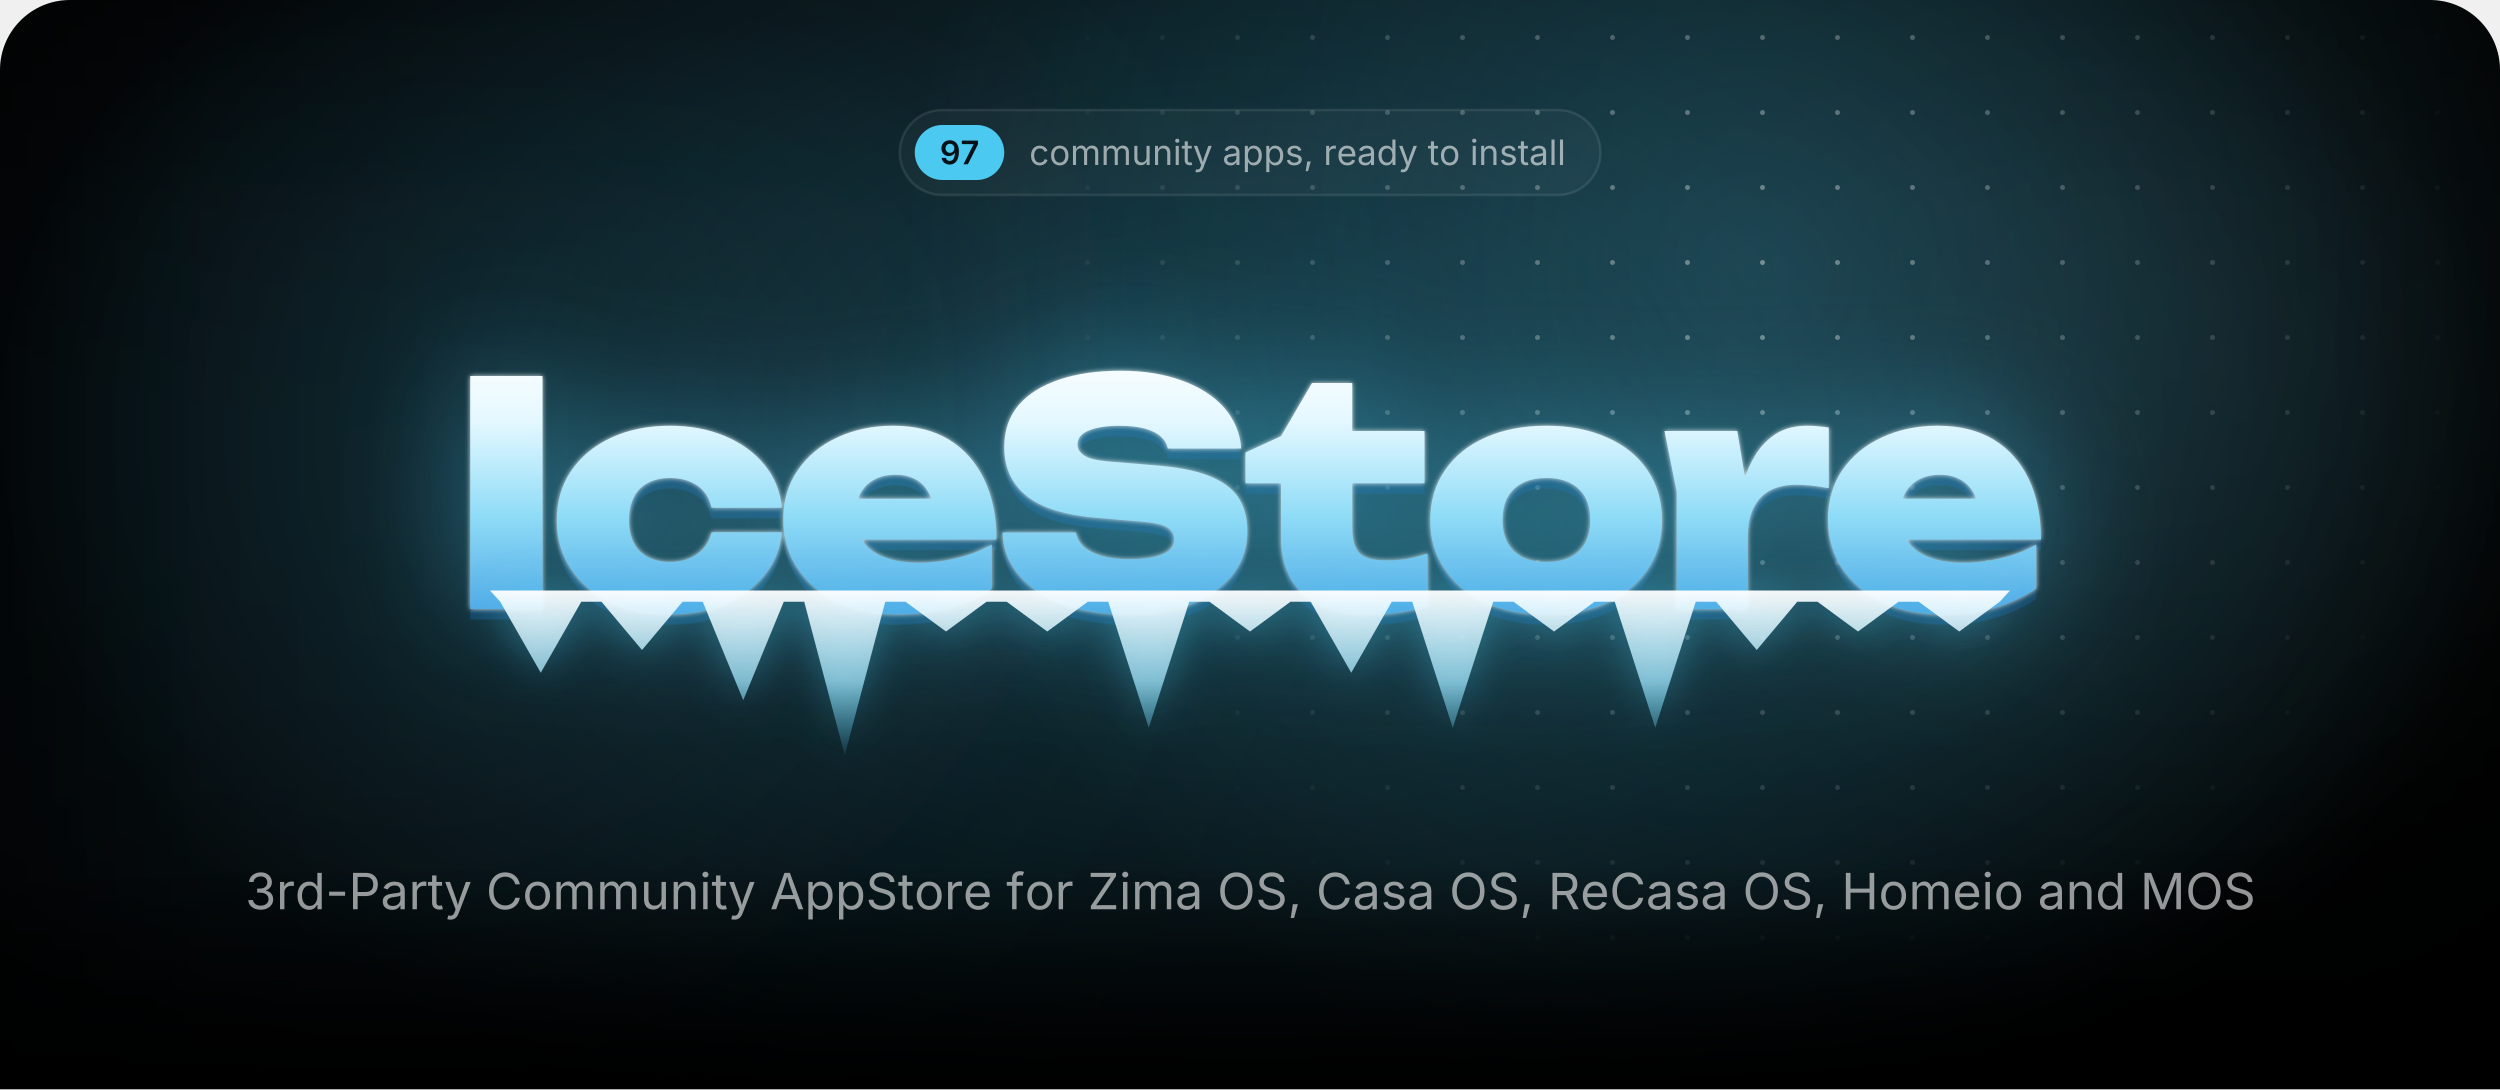
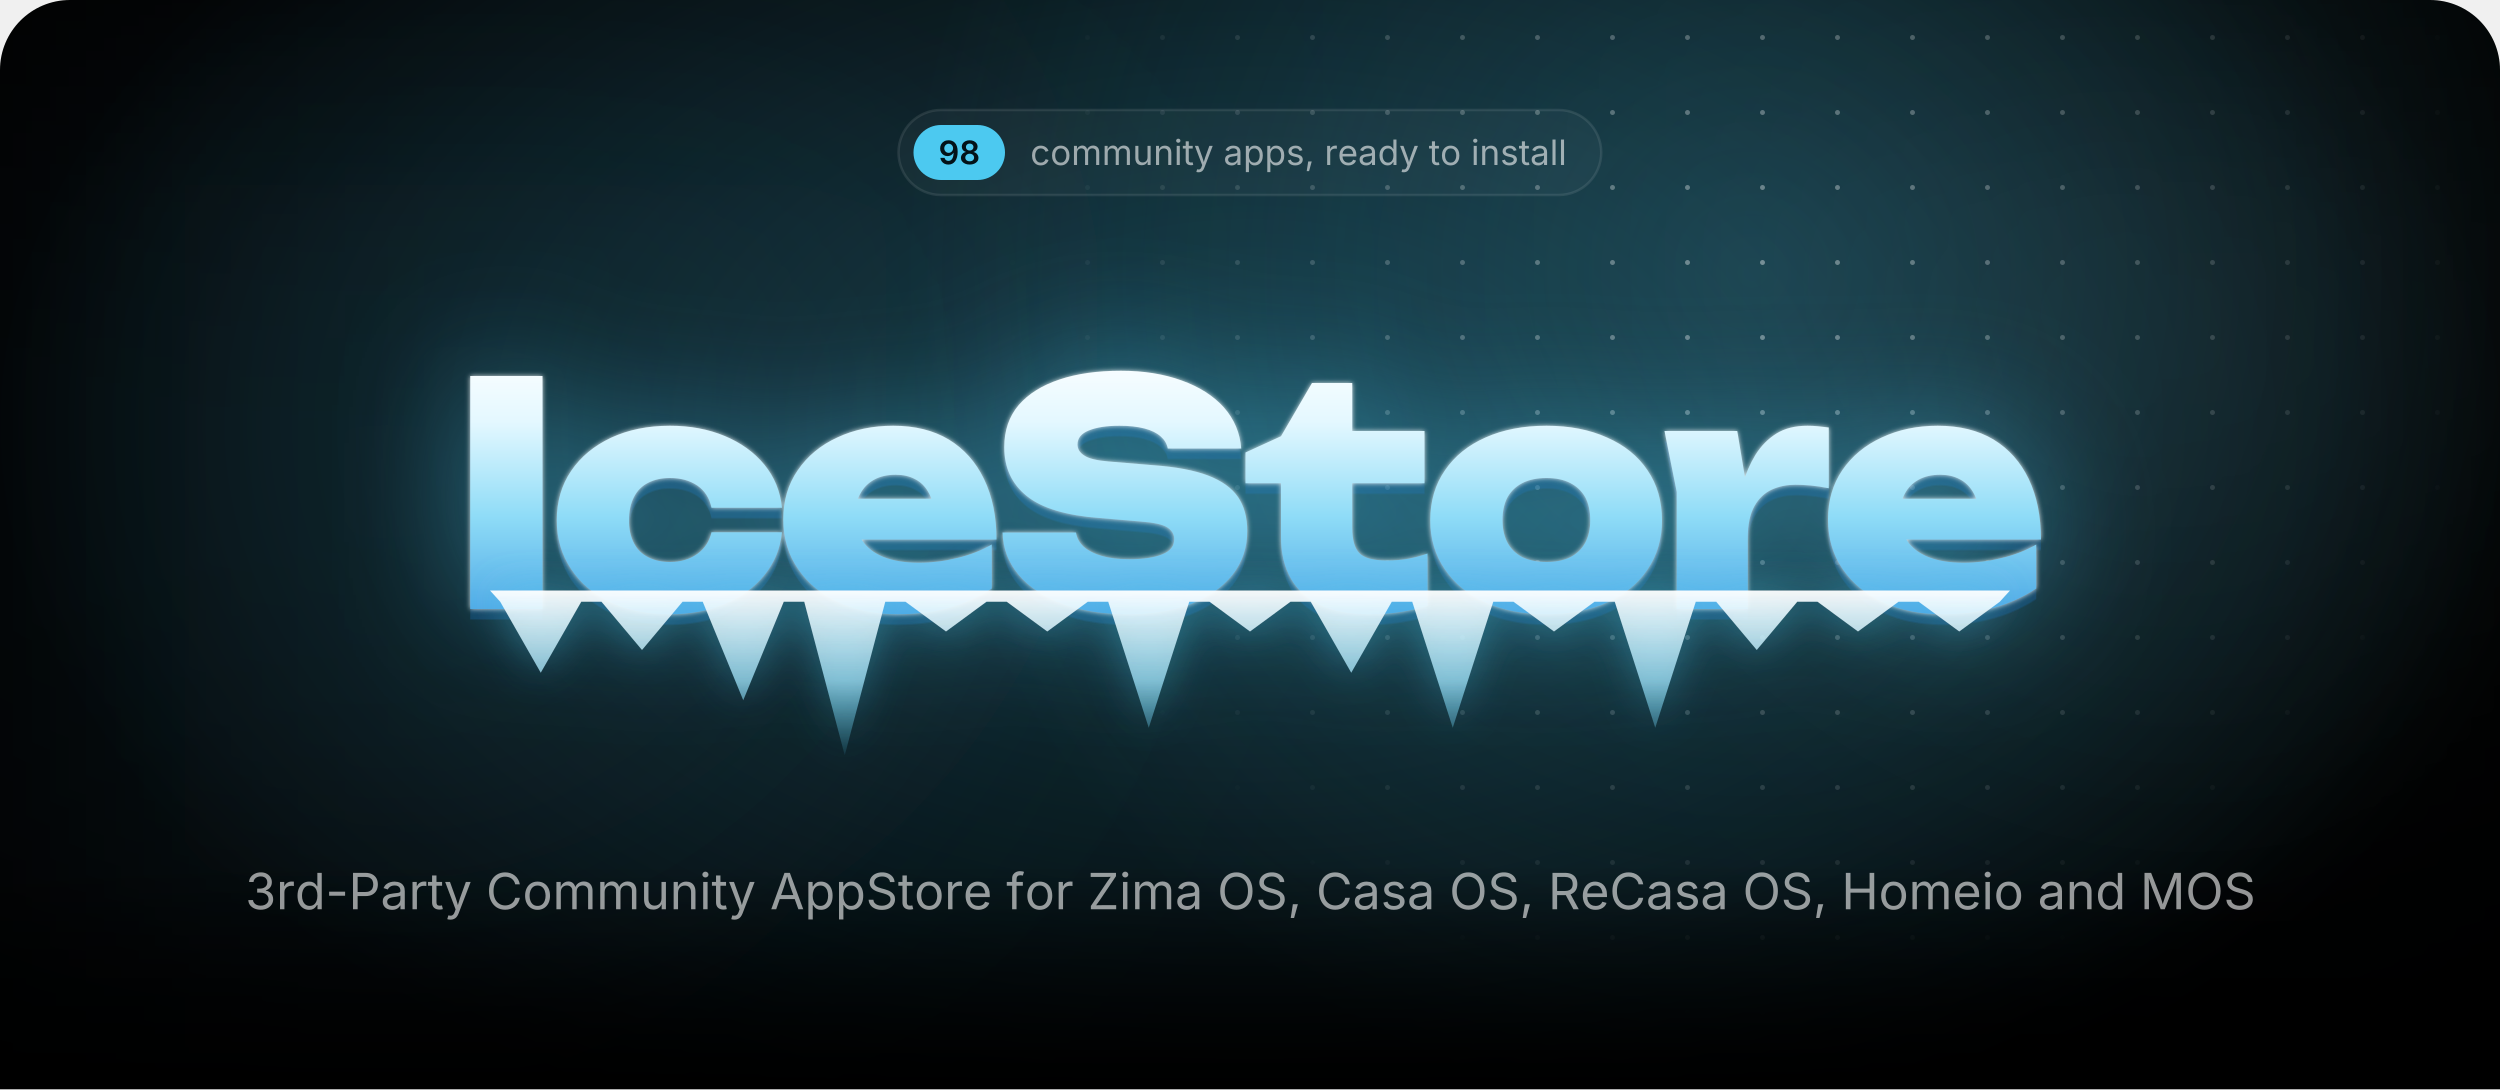
<svg xmlns="http://www.w3.org/2000/svg" width="1000" height="435.7" viewBox="0 0 1000 435.7">
  <style>.blob{transform-box:fill-box;transform-origin:center;animation:drift 22s ease-in-out infinite alternate}.blob+.blob{animation-duration:28s;animation-direction:alternate-reverse}@keyframes drift{to{transform:translate(180px,60px) scale(1.2)}}.spot{animation:spot 18s ease-in-out infinite alternate}@keyframes spot{to{transform:translate(-420px,40px)}}.gl{animation:gl 6s ease-in-out infinite}@keyframes gl{0%,35%{transform:translateX(0)}70%,100%{transform:translateX(1741px)}}.sp{transform-box:fill-box;transform-origin:center;opacity:0;animation:tw 3.2s ease-in-out infinite}@keyframes tw{0%,100%{opacity:0;transform:scale(.3) rotate(0)}50%{opacity:1;transform:scale(1) rotate(45deg)}}@media(prefers-reduced-motion:reduce){*{animation:none!important}}</style>
  <defs>
    <path id="semi.1352" d="M625 -21Q485 -21 376 34Q268 89 201 185Q134 281 117 403H381Q401 317 464 264Q526 210 625 210Q729 210 801 271Q873 332 910 446Q948 560 948 719H938Q902 655 846 609Q789 563 718 538Q647 513 566 513Q436 513 330 576Q225 638 164 748Q103 858 103 998Q103 1145 171 1262Q239 1379 360 1446Q481 1513 642 1511Q748 1511 848 1474Q949 1437 1030 1354Q1111 1271 1159 1132Q1207 994 1207 789Q1207 597 1166 447Q1126 297 1050 192Q973 88 866 34Q758 -21 625 -21ZM637 718Q697 718 748 741Q800 764 838 804Q876 844 898 896Q919 948 919 1007Q919 1084 883 1149Q847 1214 784 1254Q722 1293 641 1293Q562 1293 500 1254Q437 1216 400 1150Q363 1085 363 1004Q363 924 399 859Q435 794 496 756Q558 718 637 718Z" />
-     <path id="semi.1350" d="M185 0 819 1256V1266H83V1490H1097V1260L463 0Z" />
+     <path id="semi.1351" d="M655 -20Q494 -20 369 34Q244 89 174 184Q103 278 103 399Q103 492 144 571Q185 650 256 703Q326 756 414 771V780Q299 806 228 898Q157 991 157 1111Q157 1226 222 1316Q286 1406 398 1458Q511 1510 655 1510Q798 1510 910 1458Q1023 1406 1088 1316Q1153 1226 1153 1111Q1153 991 1082 898Q1010 806 897 780V771Q984 756 1054 703Q1125 650 1166 571Q1208 492 1208 399Q1208 278 1137 184Q1066 89 941 34Q816 -20 655 -20ZM655 186Q739 186 801 215Q863 244 898 296Q932 349 932 418Q932 490 896 544Q860 599 798 631Q735 663 655 663Q575 663 512 632Q449 600 413 545Q377 490 377 418Q377 349 411 297Q445 245 508 216Q571 186 655 186ZM655 865Q724 865 777 893Q830 921 861 970Q892 1020 892 1085Q892 1150 862 1198Q832 1246 778 1273Q725 1300 655 1300Q584 1300 530 1273Q477 1246 448 1198Q418 1150 418 1085Q418 1020 448 970Q478 921 532 893Q586 865 655 865Z" />
    <path id="regular.586" d="M613 -24Q461 -24 346 48Q232 120 168 250Q104 380 104 552Q104 727 168 858Q232 988 346 1060Q461 1132 613 1132Q694 1132 766 1111Q838 1090 898 1050Q957 1011 1000 954Q1043 896 1066 823L893 774Q881 817 856 853Q831 889 796 916Q760 942 714 956Q668 971 613 971Q501 971 429 912Q357 854 322 759Q287 664 287 552Q287 442 322 348Q357 253 429 195Q501 137 613 137Q669 137 716 152Q763 167 800 194Q836 222 861 260Q886 298 898 343L1070 294Q1048 219 1004 160Q961 102 901 60Q841 19 768 -2Q695 -24 613 -24Z" />
    <path id="regular.790" d="M613 -24Q461 -24 346 48Q232 120 168 250Q104 380 104 552Q104 727 168 858Q232 988 346 1060Q461 1132 613 1132Q766 1132 881 1060Q996 988 1060 858Q1124 727 1124 552Q1124 380 1060 250Q996 120 881 48Q766 -24 613 -24ZM613 137Q726 137 799 195Q872 253 907 348Q942 442 942 552Q942 663 907 758Q872 854 799 912Q726 971 613 971Q501 971 429 912Q357 854 322 759Q287 664 287 552Q287 442 322 348Q357 253 429 195Q501 137 613 137Z" />
    <path id="regular.766" d="M158 0V1118H333L334 868H320Q343 959 392 1018Q442 1078 508 1108Q575 1138 647 1138Q769 1138 844 1063Q920 988 942 866H918Q938 950 991 1011Q1044 1072 1120 1105Q1195 1138 1284 1138Q1381 1138 1461 1096Q1541 1054 1588 969Q1636 884 1636 754V0H1456V749Q1456 870 1388 922Q1320 974 1230 974Q1155 974 1100 942Q1046 911 1016 856Q987 801 987 730V0H807V767Q807 860 745 917Q683 974 588 974Q523 974 466 944Q408 913 373 853Q338 793 338 704V0Z" />
    <path id="regular.915" d="M537 -14Q424 -14 338 32Q253 79 206 173Q158 267 158 408V1118H338V423Q338 294 406 221Q474 148 591 148Q671 148 734 183Q798 218 835 286Q872 353 872 448V1118H1053V0H879V271H903Q851 114 756 50Q660 -14 537 -14Z" />
    <path id="regular.773" d="M338 670V0H158V1118H331L332 847H307Q358 1002 452 1067Q547 1132 674 1132Q787 1132 872 1086Q957 1039 1004 946Q1052 852 1052 710V0H872V695Q872 824 804 897Q737 970 620 970Q540 970 476 935Q412 900 375 833Q338 766 338 670Z" />
    <path id="regular.689" d="M158 0V1118H338V0ZM249 1301Q198 1301 161 1336Q124 1371 124 1420Q124 1470 161 1504Q198 1539 249 1539Q301 1539 338 1504Q375 1470 375 1420Q375 1371 338 1336Q301 1301 249 1301Z" />
    <path id="regular.889" d="M598 1118V964H20V1118ZM188 1384H368V290Q368 215 398 180Q429 146 500 146Q517 146 544 150Q570 154 592 158L629 6Q601 -4 566 -9Q530 -14 495 -14Q350 -14 269 62Q188 139 188 276Z" />
    <path id="regular.998" d="M140 -405 186 -249 205 -254Q260 -268 305 -262Q350 -255 386 -217Q422 -179 449 -99L481 -6L54 1118H251L489 455Q527 351 553 249Q579 147 608 51H542Q571 147 598 250Q624 352 661 455L901 1118H1097L606 -167Q572 -256 524 -314Q477 -371 414 -398Q351 -426 272 -426Q224 -426 189 -419Q154 -412 140 -405Z" />
    <path id="regular.507" d="M471 -26Q365 -26 278 14Q192 54 141 131Q90 208 90 318Q90 414 128 474Q166 534 230 568Q293 603 370 620Q447 637 525 647Q625 660 688 667Q751 674 782 691Q812 708 812 749V755Q812 825 786 874Q760 922 708 948Q656 974 578 974Q498 974 441 949Q384 924 348 886Q313 849 295 810L122 867Q165 969 238 1026Q311 1084 399 1108Q487 1132 573 1132Q629 1132 700 1118Q772 1105 838 1065Q905 1025 948 946Q992 868 992 737V0H815V152H803Q784 113 742 72Q700 30 633 2Q566 -26 471 -26ZM502 133Q602 133 671 172Q740 211 776 274Q812 336 812 404V559Q801 546 764 536Q727 525 680 517Q632 509 588 504Q543 498 517 495Q452 487 396 468Q339 448 305 410Q271 373 271 309Q271 251 301 212Q331 173 383 153Q435 133 502 133Z" />
    <path id="regular.843" d="M158 -418V1118H332V939H352Q371 969 405 1014Q439 1060 503 1096Q567 1132 676 1132Q816 1132 922 1062Q1029 992 1090 862Q1150 733 1150 556Q1150 378 1090 248Q1030 118 924 47Q817 -24 677 -24Q571 -24 506 12Q441 49 406 96Q371 142 352 173H338V-418ZM650 137Q755 137 826 194Q896 250 932 346Q967 441 967 558Q967 674 932 768Q897 861 826 916Q756 971 650 971Q547 971 477 919Q407 867 372 774Q336 682 336 558Q336 434 372 339Q408 244 478 190Q549 137 650 137Z" />
    <path id="regular.871" d="M538 -24Q423 -24 334 10Q244 43 186 109Q128 175 108 271L279 312Q303 220 370 177Q436 134 536 134Q653 134 722 184Q792 234 792 303Q792 361 752 400Q711 438 628 457L442 501Q290 537 216 612Q142 688 142 806Q142 902 196 976Q250 1049 344 1090Q437 1132 556 1132Q671 1132 752 1098Q832 1063 882 1002Q933 942 958 863L795 821Q772 881 718 930Q665 979 557 979Q457 979 390 933Q324 887 324 817Q324 755 369 718Q414 680 512 657L681 617Q833 581 906 506Q979 430 979 315Q979 217 924 140Q868 64 768 20Q669 -24 538 -24Z" />
    <path id="regular.1501" d="M128 -359 216 208H422L266 -359Z" />
    <path id="regular.852" d="M158 0V1118H332V946H344Q375 1031 454 1082Q534 1134 634 1134Q654 1134 682 1133Q709 1132 725 1131V950Q717 952 685 956Q653 960 617 960Q537 960 474 926Q410 893 374 834Q338 776 338 700V0Z" />
    <path id="regular.614" d="M628 -24Q466 -24 348 48Q231 120 168 249Q104 378 104 550Q104 722 166 853Q228 984 342 1058Q455 1132 607 1132Q696 1132 782 1102Q869 1073 940 1008Q1010 942 1052 835Q1094 728 1094 573V498H226V650H997L913 594Q913 704 878 790Q844 875 776 924Q708 972 607 972Q506 972 434 922Q362 873 324 794Q286 714 286 623V522Q286 398 329 312Q372 225 450 180Q527 136 629 136Q695 136 749 155Q803 174 842 212Q881 251 902 308L1076 260Q1050 176 988 112Q926 48 834 12Q743 -24 628 -24Z" />
    <path id="regular.597" d="M577 -24Q438 -24 331 47Q224 118 164 248Q104 378 104 556Q104 733 164 862Q225 992 332 1062Q439 1132 578 1132Q687 1132 751 1096Q815 1060 850 1014Q884 969 902 939H916V1490H1096V0H922V173H902Q884 142 848 96Q813 49 748 12Q684 -24 577 -24ZM604 137Q706 137 776 190Q846 244 882 339Q918 434 918 558Q918 682 882 774Q847 867 777 919Q707 971 604 971Q498 971 428 916Q357 861 322 768Q287 674 287 558Q287 441 322 346Q358 250 429 194Q500 137 604 137Z" />
    <path id="regular.736" d="M338 1490V0H158V1490Z" />
    <path id="regular.1345" d="M635 -20Q489 -20 376 30Q263 80 196 169Q130 258 125 376H317Q323 305 366 254Q408 202 478 174Q547 147 632 147Q726 147 798 180Q871 212 913 271Q955 330 955 407Q955 488 914 550Q874 611 797 646Q720 681 609 681H488V846H609Q696 846 762 878Q829 909 866 966Q903 1023 903 1100Q903 1174 870 1229Q838 1284 778 1314Q718 1345 637 1345Q561 1345 494 1318Q428 1290 386 1239Q343 1188 340 1115H157Q161 1232 227 1321Q293 1410 402 1460Q510 1510 641 1510Q780 1510 880 1454Q981 1398 1035 1307Q1089 1216 1089 1110Q1089 984 1022 896Q956 808 842 774V762Q937 747 1004 698Q1072 649 1108 574Q1143 499 1143 405Q1143 283 1077 187Q1011 91 896 36Q781 -20 635 -20Z" />
    <path id="regular.1459" d="M798 719V553H144V719Z" />
    <path id="regular.375" d="M180 0V1490H690Q864 1490 976 1426Q1089 1363 1144 1256Q1198 1149 1198 1016Q1198 883 1144 775Q1089 667 977 603Q865 539 691 539H330V706H682Q800 706 872 746Q944 787 976 858Q1009 928 1009 1016Q1009 1104 976 1174Q944 1243 872 1283Q799 1323 680 1323H370V0Z" />
    <path id="regular.73" d="M783 -20Q592 -20 442 72Q293 165 208 336Q122 508 122 744Q122 981 208 1152Q293 1324 442 1417Q592 1510 783 1510Q896 1510 996 1477Q1097 1444 1177 1380Q1257 1317 1310 1226Q1364 1136 1384 1021H1194Q1178 1098 1140 1156Q1101 1214 1046 1254Q990 1294 923 1314Q856 1334 783 1334Q649 1334 541 1266Q433 1198 370 1066Q307 935 307 744Q307 554 370 422Q434 291 542 224Q650 156 783 156Q856 156 923 176Q990 197 1046 236Q1101 276 1140 334Q1178 393 1194 469H1384Q1365 355 1312 265Q1258 175 1178 111Q1098 47 998 14Q897 -20 783 -20Z" />
    <path id="regular.2" d="M52 0 593 1490H813L1361 0H1161L845 884Q816 966 778 1088Q739 1211 684 1401H720Q666 1209 626 1084Q587 960 561 884L254 0ZM324 416V582H1089V416Z" />
    <path id="regular.397" d="M657 -26Q496 -26 378 26Q259 78 192 172Q125 265 116 390H311Q319 306 368 252Q417 197 494 170Q570 144 657 144Q758 144 838 177Q919 210 966 270Q1013 330 1013 409Q1013 481 972 526Q932 571 865 600Q798 629 718 651L538 702Q358 753 258 848Q158 943 158 1091Q158 1217 226 1312Q294 1406 410 1458Q526 1510 670 1510Q817 1510 930 1458Q1043 1406 1108 1316Q1174 1227 1178 1114H992Q979 1223 888 1282Q797 1342 664 1342Q568 1342 496 1310Q423 1279 383 1224Q343 1170 343 1100Q343 1022 392 974Q440 927 506 900Q573 874 627 859L776 818Q836 802 908 774Q981 746 1047 700Q1113 653 1156 582Q1198 510 1198 406Q1198 284 1134 186Q1071 88 950 31Q829 -26 657 -26Z" />
    <path id="regular.647" d="M678 1118V964H20V1118ZM240 0V1267Q240 1364 286 1429Q331 1494 404 1527Q477 1560 558 1560Q622 1560 664 1550Q706 1539 726 1530L676 1376Q662 1381 640 1387Q617 1393 579 1393Q496 1393 458 1350Q420 1308 420 1227V0Z" />
    <path id="regular.496" d="M130 0V134L796 1125Q841 1192 892 1260Q943 1327 994 1393L1015 1331Q923 1325 830 1324Q737 1322 645 1322H122V1490H1158V1354L502 379Q454 308 400 237Q347 166 294 97L273 159Q365 165 456 166Q548 168 640 168H1166V0Z" />
    <path id="regular.321" d="M784 -20Q593 -20 444 72Q294 165 208 336Q122 508 122 744Q122 981 208 1152Q294 1324 444 1417Q593 1510 784 1510Q975 1510 1124 1417Q1273 1324 1358 1152Q1444 981 1444 744Q1444 508 1358 336Q1273 165 1124 72Q975 -20 784 -20ZM784 156Q917 156 1024 224Q1132 291 1196 422Q1259 554 1259 744Q1259 936 1196 1068Q1132 1199 1024 1266Q917 1334 784 1334Q650 1334 542 1266Q434 1198 370 1066Q307 935 307 744Q307 554 370 423Q434 292 542 224Q650 156 784 156Z" />
    <path id="regular.384" d="M180 0V1490H690Q864 1490 976 1430Q1089 1371 1144 1267Q1198 1163 1198 1030Q1198 897 1144 795Q1089 693 977 636Q865 578 691 578H286V747H682Q800 747 872 782Q943 816 976 880Q1009 943 1009 1030Q1009 1119 976 1184Q943 1250 871 1286Q799 1323 680 1323H370V0ZM1036 0 676 671H890L1256 0Z" />
    <path id="regular.161" d="M180 0V1490H370V846H1152V1490H1342V0H1152V678H370V0Z" />
    <path id="regular.292" d="M180 0V1490H450L817 550Q830 517 846 468Q863 418 882 360Q900 302 917 244Q934 187 947 138H905Q919 184 936 240Q953 297 972 356Q990 414 1007 465Q1024 516 1037 550L1399 1490H1670V0H1483V851Q1483 897 1484 956Q1484 1015 1486 1080Q1487 1145 1488 1212Q1490 1279 1491 1342H1507Q1486 1273 1462 1202Q1439 1130 1416 1064Q1394 997 1374 942Q1354 887 1340 851L1007 0H842L504 851Q490 886 471 940Q452 993 430 1058Q407 1124 383 1196Q359 1269 334 1342H352Q354 1286 356 1221Q357 1156 358 1090Q359 1023 360 962Q361 900 361 851V0Z" />
    <radialGradient id="glow">
      <stop stop-color="#4cc9f0" stop-opacity=".28" />
      <stop offset="1" stop-color="#4cc9f0" stop-opacity="0" />
    </radialGradient>
    <radialGradient id="cur">
      <stop stop-color="#4cc9f0" stop-opacity=".2" />
      <stop offset=".65" stop-color="#4cc9f0" stop-opacity="0" />
    </radialGradient>
    <radialGradient id="spot">
      <stop stop-color="#fff" />
      <stop offset="1" stop-color="#000" />
    </radialGradient>
    <pattern id="dots" width="30" height="30" patternUnits="userSpaceOnUse">
      <circle cx="15" cy="15" r="1" fill="#fff" fill-opacity=".4" />
    </pattern>
    <mask id="dm">
      <circle class="spot" cx="700" cy="110" r="300" fill="url(#spot)" />
    </mask>
    <linearGradient id="fade" x2="0" y2="1">
      <stop offset="0.793" stop-color="#fff" />
      <stop offset="1" stop-color="#000" />
    </linearGradient>
    <mask id="bf">
      <rect width="1000" height="435.7" fill="url(#fade)" />
    </mask>
    <filter id="blur" filterUnits="userSpaceOnUse" x="-500" y="-500" width="2000" height="1500">
      <feGaussianBlur stdDeviation="90" />
    </filter>
    <linearGradient id="ice" gradientUnits="userSpaceOnUse" x1="0" y1="138" x2="0" y2="256">
      <stop stop-color="#fff" />
      <stop offset=".26" stop-color="#e4f8ff" />
      <stop offset=".58" stop-color="#8fdcf7" />
      <stop offset="1" stop-color="#3d9be0" />
    </linearGradient>
    <linearGradient id="ig" x2="0" y2="1">
      <stop stop-color="#fff" stop-opacity=".95" />
      <stop offset=".55" stop-color="#9fe3fa" stop-opacity=".75" />
      <stop offset="1" stop-color="#4cc9f0" stop-opacity=".1" />
    </linearGradient>
    <linearGradient id="gl">
      <stop stop-color="#fff" stop-opacity="0" />
      <stop offset=".5" stop-color="#fff" stop-opacity=".95" />
      <stop offset="1" stop-color="#fff" stop-opacity="0" />
    </linearGradient>
    <clipPath id="wc">
      <path d="M188.1 150.4H217V243.6H188.1ZM312.8 212.9Q311.8 222.7 305.7 230.1Q299.7 237.5 289.9 241.6Q280.1 245.7 268 245.7Q254.7 245.7 244.4 241Q234.2 236.3 228.5 227.7Q222.7 219.1 222.7 208.1Q222.7 196.8 228.5 188.3Q234.2 179.9 244.4 175.1Q254.7 170.3 268 170.3Q280.1 170.3 289.9 174.4Q299.7 178.5 305.7 185.8Q311.8 193.2 312.8 203.1H284.6Q283.4 197.3 278.9 194.2Q274.4 191.2 268 191.2Q263 191.2 259.3 193.1Q255.5 195 253.6 198.8Q251.6 202.6 251.6 208.1Q251.6 213.5 253.6 217.3Q255.5 221 259.3 222.9Q263 224.8 268 224.8Q274.4 224.8 278.9 221.6Q283.4 218.3 284.6 212.9ZM359 245.7Q345.9 245.7 335.6 241Q325.2 236.3 319.3 227.7Q313.3 219.1 313.3 207.7Q313.3 196.5 319.1 188.1Q324.9 179.6 334.9 175Q344.9 170.3 357.3 170.3Q370.3 170.3 379.5 175.8Q388.7 181.4 393.6 191.6Q398.6 201.9 398.6 215.8H336.6V199.5H382.2L373.8 205.1Q373.3 200.2 371.3 196.8Q369.4 193.4 366.1 191.7Q362.8 189.9 358.3 189.9Q353.2 189.9 349.6 191.9Q346 193.9 344.1 197.5Q342.1 201 342.1 205.5Q342.1 211.8 344.9 216.2Q347.7 220.5 353.4 222.8Q359.2 225.1 367.6 225.1Q375.3 225.1 382.9 223.2Q390.5 221.4 396.7 217.8V235.4Q389.1 240.4 379.7 243.1Q370.3 245.7 359 245.7ZM401 213H430.4Q430.9 216.3 433.5 218.7Q436.2 221.1 440.8 222.4Q445.4 223.7 451.6 223.7Q460.2 223.7 465 221.7Q469.7 219.8 469.7 215.7Q469.7 212.8 467 211Q464.3 209.2 456.2 208.6L439.8 207.2Q419.7 205.7 410.7 198.4Q401.7 191.2 401.7 178.9Q401.7 168.8 407.5 162Q413.3 155.3 423.8 151.8Q434.2 148.3 448.4 148.3Q462 148.3 472.7 152.2Q483.3 156 489.6 163Q495.8 170.1 496.5 179.4H467.1Q466.6 176.6 464.3 174.6Q462 172.5 457.8 171.4Q453.6 170.3 447.8 170.3Q440.1 170.3 435.5 172.2Q431 174 431 177.8Q431 180.5 433.7 182.2Q436.3 184 443.5 184.6L461.5 186.1Q475 187.1 483.2 190.2Q491.5 193.4 495.2 198.8Q498.9 204.2 498.9 212.4Q498.9 222.4 493 229.9Q487 237.4 476.3 241.6Q465.5 245.7 451.1 245.7Q436.3 245.7 425.1 241.6Q414 237.5 407.6 230.1Q401.3 222.7 401 213ZM498.2 193.3V181L512.4 174.5L524.8 153.2H540.9V172.4H569.8V193.3H540.9V211.1Q540.9 218.3 543.7 221.2Q546.5 224.2 554.7 224.2Q559.8 224.2 563.8 223.4Q567.8 222.6 571 221.4V242.4Q567 243.6 560.9 244.7Q554.9 245.7 548.1 245.7Q536 245.7 528.1 242Q520.2 238.3 516.3 231.3Q512.4 224.4 512.4 214.9V193.3ZM618.5 245.7Q604.7 245.7 594.2 241Q583.8 236.3 578 227.8Q572.1 219.3 572.1 208.1Q572.1 196.6 578 188.1Q583.8 179.6 594.2 175Q604.7 170.3 618.6 170.3Q632.4 170.3 642.8 175Q653.3 179.6 659 188.1Q664.8 196.6 664.8 208.1Q664.8 219.3 659 227.8Q653.3 236.3 642.8 241Q632.4 245.7 618.5 245.7ZM618.6 224.8Q624.2 224.8 628.1 222.9Q632 220.9 634.1 217.1Q636.1 213.3 636.1 208.1Q636.1 202.7 634.1 198.9Q632 195.2 628.1 193.2Q624.2 191.2 618.6 191.2Q613 191.2 609 193.2Q605.1 195.2 603 198.9Q601 202.7 601 208Q601 213.3 603 217.1Q605.1 220.9 609 222.9Q613 224.8 618.6 224.8ZM665.8 172.4H694.9L699.1 197.6V243.6H670.7V196.8ZM731.5 171V195.3Q727.6 194.5 724.3 194.2Q721 193.9 718.2 193.9Q713.1 193.9 708.8 195.8Q704.4 197.8 701.8 202.4Q699.1 207.1 699.1 215.3L693.9 208.8Q695 201.1 696.9 194.2Q698.9 187.3 702.2 181.9Q705.6 176.5 710.6 173.4Q715.6 170.3 723 170.3Q725 170.3 727.1 170.5Q729.2 170.7 731.5 171ZM776.9 245.7Q763.7 245.7 753.4 241Q743.1 236.3 737.1 227.7Q731.2 219.1 731.2 207.7Q731.2 196.5 736.9 188.1Q742.7 179.6 752.7 175Q762.7 170.3 775.1 170.3Q788.2 170.3 797.4 175.8Q806.6 181.4 811.5 191.6Q816.4 201.9 816.4 215.8H754.4V199.5H800L791.7 205.1Q791.2 200.2 789.2 196.8Q787.2 193.4 783.9 191.7Q780.6 189.9 776.1 189.9Q771 189.9 767.4 191.9Q763.8 193.9 761.9 197.5Q760 201 760 205.5Q760 211.8 762.8 216.2Q765.6 220.5 771.3 222.8Q777 225.1 785.5 225.1Q793.2 225.1 800.7 223.2Q808.3 221.4 814.5 217.8V235.4Q807 240.4 797.6 243.1Q788.2 245.7 776.9 245.7Z" />
    </clipPath>
    <filter id="frost" x="-20%" y="-60%" width="140%" height="220%" color-interpolation-filters="sRGB">
      <feGaussianBlur in="SourceAlpha" stdDeviation="1" result="a" />
      <feFlood flood-color="#fff" flood-opacity=".85" />
      <feComposite in2="a" operator="in" result="s1" />
      <feGaussianBlur in="SourceAlpha" stdDeviation="25.2" result="b" />
      <feFlood flood-color="#4cc9f0" flood-opacity=".5" />
      <feComposite in2="b" operator="in" result="s2" />
      <feOffset in="SourceAlpha" dy="4.2" result="c" />
      <feFlood flood-color="#125696" flood-opacity=".4" />
      <feComposite in2="c" operator="in" result="s3" />
      <feMerge>
        <feMergeNode in="s3" />
        <feMergeNode in="s2" />
        <feMergeNode in="s1" />
        <feMergeNode in="SourceGraphic" />
      </feMerge>
    </filter>
    <filter id="drip" x="-10%" y="-60%" width="120%" height="220%">
      <feGaussianBlur in="SourceAlpha" stdDeviation="8.4" result="b" />
      <feFlood flood-color="#4cc9f0" flood-opacity=".45" />
      <feComposite in2="b" operator="in" />
      <feMerge>
        <feMergeNode />
        <feMergeNode in="SourceGraphic" />
      </feMerge>
    </filter>
    <clipPath id="pg">
      <path d="M0,28 A28,28 0 0 1 28,0 H972 A28,28 0 0 1 1000,28 V435.7 A0,0 0 0 1 1000,435.7 H0 A0,0 0 0 1 0,435.7 Z" />
    </clipPath>
  </defs>
  <g clip-path="url(#pg)">
    <rect x="0" y="0" width="1000" height="435.7" rx="0" fill="#000" />
    <g mask="url(#bf)">
      <ellipse cx="500" cy="170" rx="500" ry="310" fill="url(#glow)" />
      <circle class="blob" cx="140" cy="140" r="260" fill="#4cc9f0" fill-opacity=".1" filter="url(#blur)" />
      <circle class="blob" cx="900" cy="40" r="220" fill="#a5e8ff" fill-opacity=".08" filter="url(#blur)" />
      <circle class="spot" cx="700" cy="110" r="520" fill="url(#cur)" />
      <rect width="1000" height="435.7" fill="url(#dots)" mask="url(#dm)" />
    </g>
-     <rect x="359.9" y="44" width="280.3" height="34" rx="17" fill="rgba(255,255,255,.035)" stroke="rgba(255,255,255,.09)" />
-     <rect x="365.9" y="50" width="35.8" height="22" rx="11" fill="#4cc9f0" />
-     <g fill="#031219" transform="translate(375.9,65.7) scale(0.00635,-0.00635)">
+     <rect x="359.4" y="44" width="281.1" height="34" rx="17" fill="rgba(255,255,255,.035)" stroke="rgba(255,255,255,.09)" />
+     <rect x="365.4" y="50" width="36.6" height="22" rx="11" fill="#4cc9f0" />
+     <g fill="#031219" transform="translate(375.4,65.7) scale(0.00635,-0.00635)">
      <use href="#semi.1352" x="0" />
-       <use href="#semi.1350" x="1310" />
-     </g>
-     <g fill="rgba(255,255,255,.58)" transform="translate(411.7,66) scale(0.00684,-0.00684)">
+       <use href="#semi.1351" x="1310" />
+     </g>
+     <g fill="rgba(255,255,255,.58)" transform="translate(412.1,66) scale(0.00684,-0.00684)">
      <use href="#regular.586" x="0" />
      <use href="#regular.790" x="1170" />
      <use href="#regular.766" x="2398" />
      <use href="#regular.766" x="4192" />
      <use href="#regular.915" x="5986" />
      <use href="#regular.773" x="7197" />
      <use href="#regular.689" x="8407" />
      <use href="#regular.889" x="8903" />
      <use href="#regular.998" x="9573" />
      <use href="#regular.507" x="11300" />
      <use href="#regular.843" x="12450" />
      <use href="#regular.843" x="13704" />
      <use href="#regular.871" x="14958" />
      <use href="#regular.1501" x="16039" />
      <use href="#regular.852" x="17205" />
      <use href="#regular.614" x="17976" />
      <use href="#regular.507" x="19170" />
      <use href="#regular.597" x="20320" />
      <use href="#regular.998" x="21574" />
      <use href="#regular.889" x="23301" />
      <use href="#regular.790" x="23971" />
      <use href="#regular.689" x="25775" />
      <use href="#regular.773" x="26271" />
      <use href="#regular.871" x="27481" />
      <use href="#regular.889" x="28562" />
      <use href="#regular.507" x="29232" />
      <use href="#regular.736" x="30382" />
      <use href="#regular.736" x="30878" />
    </g>
    <g filter="url(#frost)">
      <path fill="url(#ice)" d="M188.1 150.4H217V243.6H188.1ZM312.8 212.9Q311.8 222.7 305.7 230.1Q299.7 237.5 289.9 241.6Q280.1 245.7 268 245.7Q254.7 245.7 244.4 241Q234.2 236.3 228.5 227.7Q222.7 219.1 222.7 208.1Q222.7 196.8 228.5 188.3Q234.2 179.9 244.4 175.1Q254.7 170.3 268 170.3Q280.1 170.3 289.9 174.4Q299.7 178.5 305.7 185.8Q311.8 193.2 312.8 203.1H284.6Q283.4 197.3 278.9 194.2Q274.4 191.2 268 191.2Q263 191.2 259.3 193.1Q255.5 195 253.6 198.8Q251.6 202.6 251.6 208.1Q251.6 213.5 253.6 217.3Q255.5 221 259.3 222.9Q263 224.8 268 224.8Q274.4 224.8 278.9 221.6Q283.4 218.3 284.6 212.9ZM359 245.7Q345.9 245.7 335.6 241Q325.2 236.3 319.3 227.7Q313.3 219.1 313.3 207.7Q313.3 196.5 319.1 188.1Q324.9 179.6 334.9 175Q344.9 170.3 357.3 170.3Q370.3 170.3 379.5 175.8Q388.7 181.4 393.6 191.6Q398.6 201.9 398.6 215.8H336.6V199.5H382.2L373.8 205.1Q373.3 200.2 371.3 196.8Q369.4 193.4 366.1 191.7Q362.8 189.9 358.3 189.9Q353.2 189.9 349.6 191.9Q346 193.9 344.1 197.5Q342.1 201 342.1 205.5Q342.1 211.8 344.9 216.2Q347.7 220.5 353.4 222.8Q359.2 225.1 367.6 225.1Q375.3 225.1 382.9 223.2Q390.5 221.4 396.7 217.8V235.4Q389.1 240.4 379.7 243.1Q370.3 245.7 359 245.7ZM401 213H430.4Q430.9 216.3 433.5 218.7Q436.2 221.1 440.8 222.4Q445.4 223.7 451.6 223.7Q460.2 223.7 465 221.7Q469.7 219.8 469.7 215.7Q469.7 212.8 467 211Q464.3 209.2 456.2 208.6L439.8 207.2Q419.7 205.7 410.7 198.4Q401.7 191.2 401.7 178.9Q401.7 168.8 407.5 162Q413.3 155.3 423.8 151.8Q434.2 148.3 448.4 148.3Q462 148.3 472.7 152.2Q483.3 156 489.6 163Q495.8 170.1 496.5 179.4H467.1Q466.6 176.6 464.3 174.6Q462 172.5 457.8 171.4Q453.6 170.3 447.8 170.3Q440.1 170.3 435.5 172.2Q431 174 431 177.8Q431 180.5 433.7 182.2Q436.3 184 443.5 184.6L461.5 186.1Q475 187.1 483.2 190.2Q491.5 193.4 495.2 198.8Q498.9 204.2 498.9 212.4Q498.9 222.4 493 229.9Q487 237.4 476.3 241.6Q465.5 245.7 451.1 245.7Q436.3 245.7 425.1 241.6Q414 237.5 407.6 230.1Q401.3 222.7 401 213ZM498.2 193.3V181L512.4 174.5L524.8 153.2H540.9V172.4H569.8V193.3H540.9V211.1Q540.9 218.3 543.7 221.2Q546.5 224.2 554.7 224.2Q559.8 224.2 563.8 223.4Q567.8 222.6 571 221.4V242.4Q567 243.6 560.9 244.7Q554.9 245.7 548.1 245.7Q536 245.7 528.1 242Q520.2 238.3 516.3 231.3Q512.4 224.4 512.4 214.9V193.3ZM618.5 245.7Q604.7 245.7 594.2 241Q583.8 236.3 578 227.8Q572.1 219.3 572.1 208.1Q572.1 196.6 578 188.1Q583.8 179.6 594.2 175Q604.7 170.3 618.6 170.3Q632.4 170.3 642.8 175Q653.3 179.6 659 188.1Q664.8 196.6 664.8 208.1Q664.8 219.3 659 227.8Q653.3 236.3 642.8 241Q632.4 245.7 618.5 245.7ZM618.6 224.8Q624.2 224.8 628.1 222.9Q632 220.9 634.1 217.1Q636.1 213.3 636.1 208.1Q636.1 202.7 634.1 198.9Q632 195.2 628.1 193.2Q624.2 191.2 618.6 191.2Q613 191.2 609 193.2Q605.1 195.2 603 198.9Q601 202.7 601 208Q601 213.3 603 217.1Q605.1 220.9 609 222.9Q613 224.8 618.6 224.8ZM665.8 172.4H694.9L699.1 197.6V243.6H670.7V196.8ZM731.5 171V195.3Q727.6 194.5 724.3 194.2Q721 193.9 718.2 193.9Q713.1 193.9 708.8 195.8Q704.4 197.8 701.8 202.4Q699.1 207.1 699.1 215.3L693.9 208.8Q695 201.1 696.9 194.2Q698.9 187.3 702.2 181.9Q705.6 176.5 710.6 173.4Q715.6 170.3 723 170.3Q725 170.3 727.1 170.5Q729.2 170.7 731.5 171ZM776.9 245.7Q763.7 245.7 753.4 241Q743.1 236.3 737.1 227.7Q731.2 219.1 731.2 207.7Q731.2 196.5 736.9 188.1Q742.7 179.6 752.7 175Q762.7 170.3 775.1 170.3Q788.2 170.3 797.4 175.8Q806.6 181.4 811.5 191.6Q816.4 201.9 816.4 215.8H754.4V199.5H800L791.7 205.1Q791.2 200.2 789.2 196.8Q787.2 193.4 783.9 191.7Q780.6 189.9 776.1 189.9Q771 189.9 767.4 191.9Q763.8 193.9 761.9 197.5Q760 201 760 205.5Q760 211.8 762.8 216.2Q765.6 220.5 771.3 222.8Q777 225.1 785.5 225.1Q793.2 225.1 800.7 223.2Q808.3 221.4 814.5 217.8V235.4Q807 240.4 797.6 243.1Q788.2 245.7 776.9 245.7Z" />
    </g>
    <g clip-path="url(#wc)">
      <g class="gl">
        <g transform="translate(52.8,0) skewX(-15)">
          <rect x="-518.9" y="118" width="399.4" height="158" rx="0" fill="url(#gl)" />
        </g>
      </g>
    </g>
    <polygon points="196,236.2 200.1,240.7 216.3,269.1 232.5,240.7 240.6,240.7 256.8,260 273,240.7 281.1,240.7 297.3,280.1 313.5,240.7 321.7,240.7 337.9,302.1 354.1,240.7 362.2,240.7 378.4,252.6 394.6,240.7 402.7,240.7 418.9,252.6 435.1,240.7 443.3,240.7 459.5,291.1 475.7,240.7 483.8,240.7 500,252.6 516.2,240.7 524.3,240.7 540.5,269.1 556.7,240.7 564.9,240.7 581.1,291.1 597.3,240.7 605.4,240.7 621.6,252.6 637.8,240.7 645.9,240.7 662.1,291.1 678.3,240.7 686.5,240.7 702.7,260 718.9,240.7 727,240.7 743.2,252.6 759.4,240.7 767.5,240.7 783.7,252.6 799.9,240.7 804,236.2" fill="url(#ig)" filter="url(#drip)" />
    <polygon class="sp" style="animation-delay:0s" fill="#fff" points="171.4,123.8 173.3,132.5 181.9,134.4 173.3,136.3 171.4,145 169.5,136.3 160.8,134.4 169.5,132.5" />
    <polygon class="sp" style="animation-delay:0.9s" fill="#fff" points="337.8,114.4 339.7,123.1 348.3,125 339.7,126.9 337.8,135.5 335.9,126.9 327.2,125 335.9,123.1" />
    <polygon class="sp" style="animation-delay:1.7s" fill="#fff" points="491.4,109.7 493.3,118.3 501.9,120.2 493.3,122.1 491.4,130.8 489.5,122.1 480.8,120.2 489.5,118.3" />
    <polygon class="sp" style="animation-delay:0.4s" fill="#fff" points="651.4,119.1 653.3,127.8 661.9,129.7 653.3,131.6 651.4,140.2 649.5,131.6 640.8,129.7 649.5,127.8" />
    <polygon class="sp" style="animation-delay:2.2s" fill="#fff" points="824.2,126.2 826.1,134.9 834.7,136.8 826.1,138.7 824.2,147.3 822.3,138.7 813.6,136.8 822.3,134.9" />
    <polygon class="sp" style="animation-delay:1.3s" fill="#fff" points="574.6,277.3 576.5,285.9 585.1,287.8 576.5,289.7 574.6,298.4 572.7,289.7 564,287.8 572.7,285.9" />
    <g fill="rgba(255,255,255,.58)" transform="translate(98.1,363.7) scale(0.00977,-0.00977)">
      <use href="#regular.1345" x="0" />
      <use href="#regular.852" x="1265" />
      <use href="#regular.597" x="2036" />
      <use href="#regular.1459" x="3290" />
      <use href="#regular.375" x="4232" />
      <use href="#regular.507" x="5540" />
      <use href="#regular.852" x="6690" />
      <use href="#regular.889" x="7461" />
      <use href="#regular.998" x="8131" />
      <use href="#regular.73" x="9858" />
      <use href="#regular.790" x="11354" />
      <use href="#regular.766" x="12582" />
      <use href="#regular.766" x="14376" />
      <use href="#regular.915" x="16170" />
      <use href="#regular.773" x="17381" />
      <use href="#regular.689" x="18591" />
      <use href="#regular.889" x="19087" />
      <use href="#regular.998" x="19757" />
      <use href="#regular.2" x="21484" />
      <use href="#regular.843" x="22897" />
      <use href="#regular.843" x="24151" />
      <use href="#regular.397" x="25405" />
      <use href="#regular.889" x="26719" />
      <use href="#regular.790" x="27389" />
      <use href="#regular.852" x="28617" />
      <use href="#regular.614" x="29388" />
      <use href="#regular.647" x="31158" />
      <use href="#regular.790" x="31916" />
      <use href="#regular.852" x="33144" />
      <use href="#regular.496" x="34491" />
      <use href="#regular.689" x="35779" />
      <use href="#regular.766" x="36275" />
      <use href="#regular.507" x="38069" />
      <use href="#regular.321" x="39795" />
      <use href="#regular.397" x="41361" />
      <use href="#regular.1501" x="42675" />
      <use href="#regular.73" x="43841" />
      <use href="#regular.507" x="45337" />
      <use href="#regular.871" x="46487" />
      <use href="#regular.507" x="47568" />
      <use href="#regular.321" x="49294" />
      <use href="#regular.397" x="50860" />
      <use href="#regular.1501" x="52174" />
      <use href="#regular.384" x="53340" />
      <use href="#regular.614" x="54658" />
      <use href="#regular.73" x="55852" />
      <use href="#regular.507" x="57348" />
      <use href="#regular.871" x="58498" />
      <use href="#regular.507" x="59579" />
      <use href="#regular.321" x="61305" />
      <use href="#regular.397" x="62871" />
      <use href="#regular.1501" x="64185" />
      <use href="#regular.161" x="65351" />
      <use href="#regular.790" x="66873" />
      <use href="#regular.766" x="68101" />
      <use href="#regular.614" x="69895" />
      <use href="#regular.689" x="71089" />
      <use href="#regular.790" x="71585" />
      <use href="#regular.507" x="73389" />
      <use href="#regular.773" x="74539" />
      <use href="#regular.597" x="75749" />
      <use href="#regular.292" x="77579" />
      <use href="#regular.321" x="79429" />
      <use href="#regular.397" x="80995" />
    </g>
  </g>
</svg>
